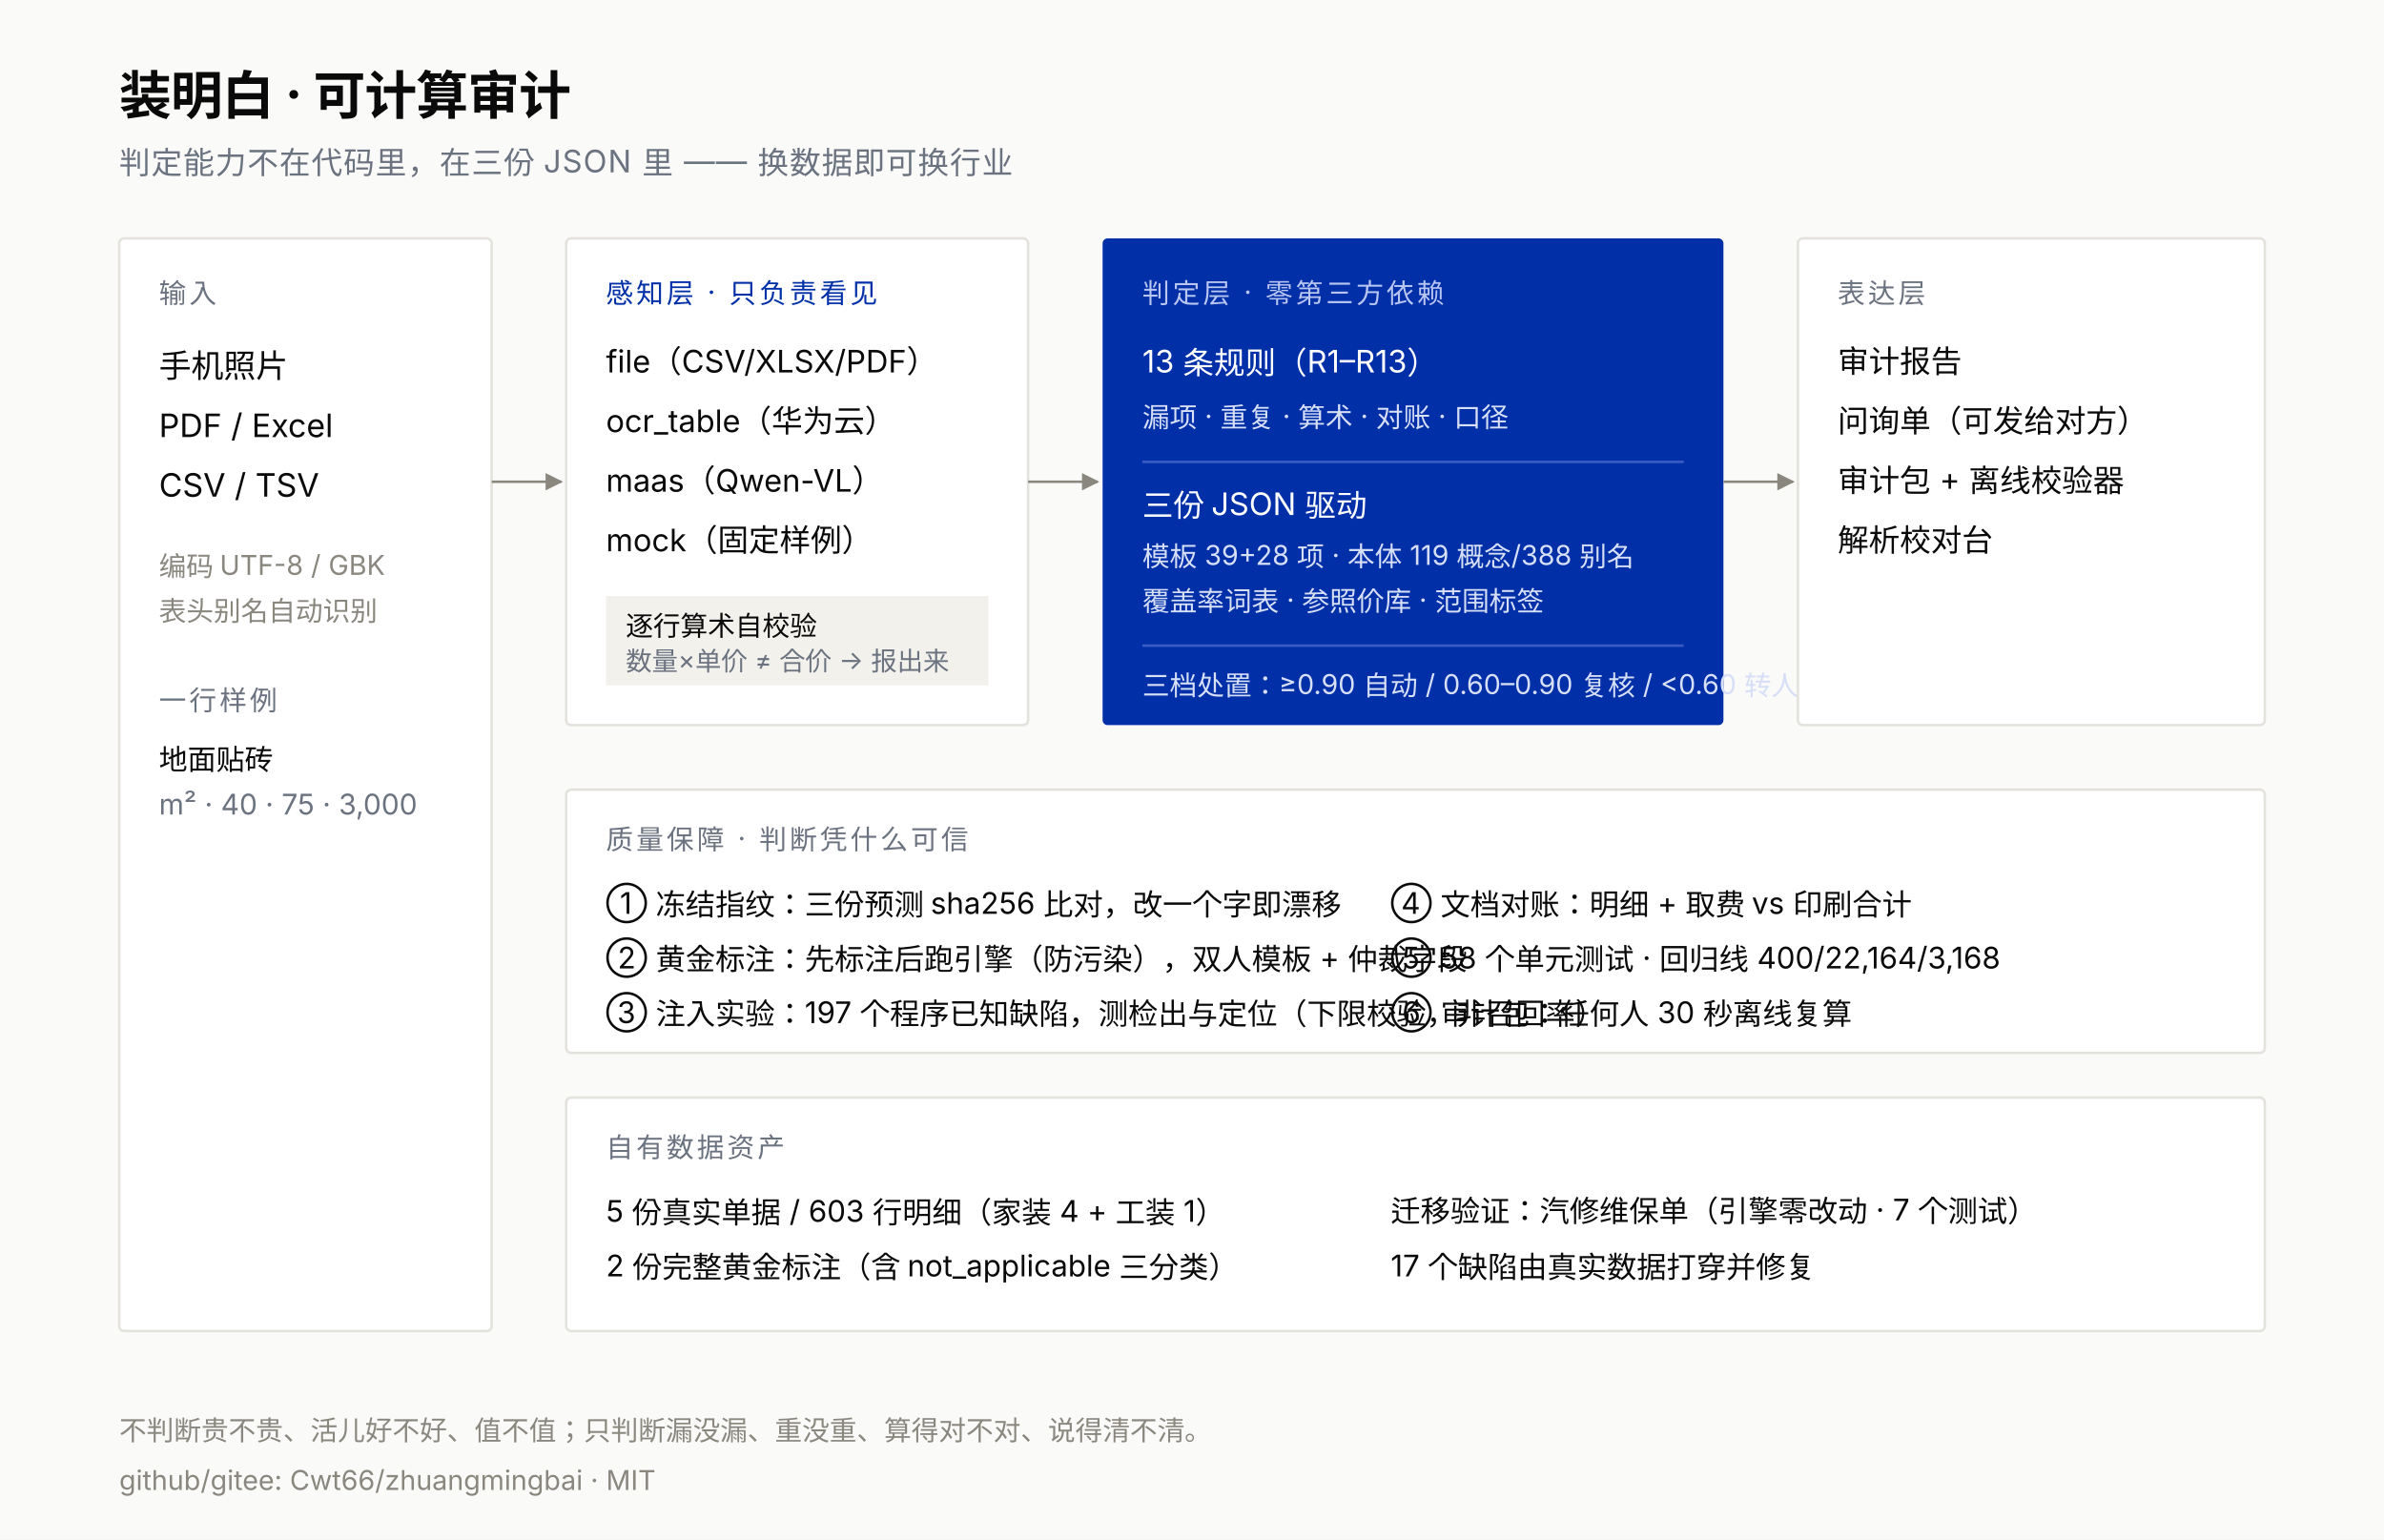
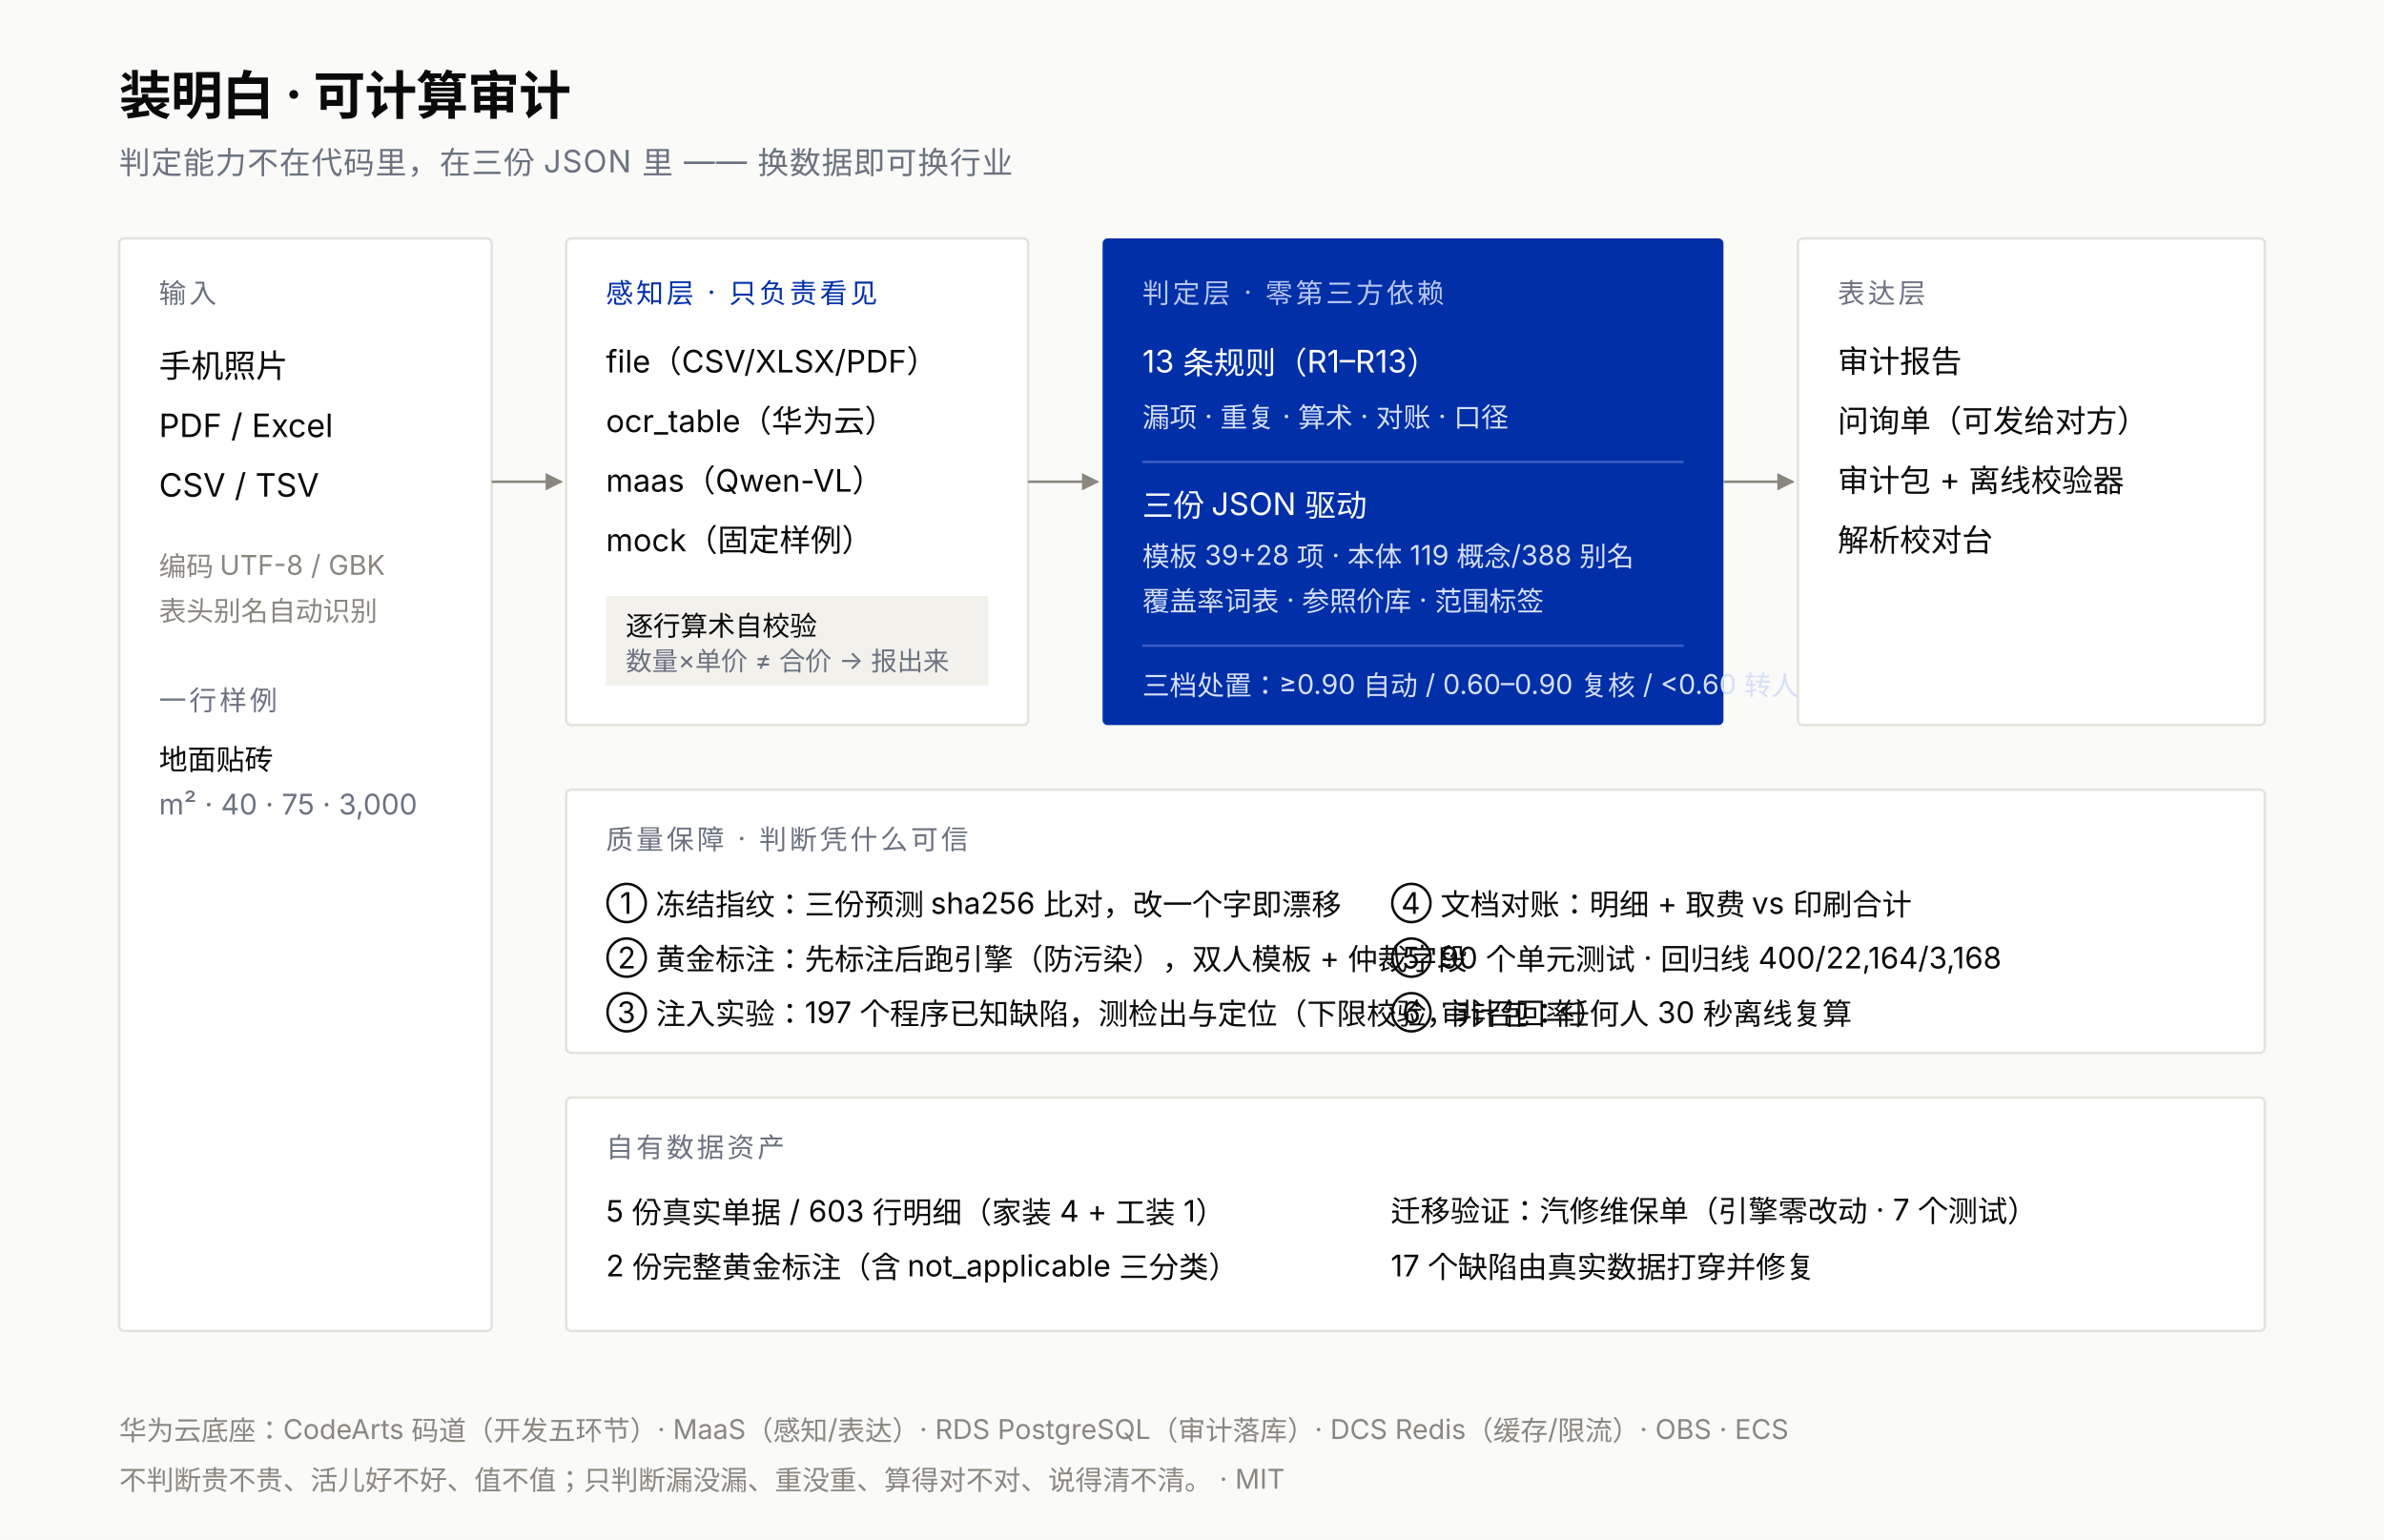
<svg xmlns="http://www.w3.org/2000/svg" width="960" height="620" viewBox="0 0 960 620" font-family="-apple-system, 'PingFang SC', 'Noto Sans SC', sans-serif">
  <defs>
    <marker id="a" viewBox="0 0 10 10" refX="9" refY="5" markerWidth="7" markerHeight="7" orient="auto">
      <path d="M0,0 L10,5 L0,10 z" fill="#8A877F" />
    </marker>
  </defs>
  <rect width="960" height="620" fill="#FAFAF8" />
  <text x="48" y="46" font-size="21" font-weight="700" fill="#0A0A0A" letter-spacing="-0.3">装明白 · 可计算审计</text>
  <text x="48" y="70" font-size="12.5" fill="#6B7280" letter-spacing="0.4">判定能力不在代码里，在三份 JSON 里 —— 换数据即可换行业</text>
  <rect x="48" y="96" width="150" height="440" rx="2" fill="#fff" stroke="#E4E2DC" />
  <text x="64" y="122" font-size="11" fill="#6B7280" letter-spacing="1.2">输入</text>
  <text x="64" y="152" font-size="13" fill="#0A0A0A">手机照片</text>
  <text x="64" y="176" font-size="13" fill="#0A0A0A">PDF / Excel</text>
  <text x="64" y="200" font-size="13" fill="#0A0A0A">CSV / TSV</text>
  <text x="64" y="232" font-size="11" fill="#8A877F">编码 UTF-8 / GBK</text>
  <text x="64" y="250" font-size="11" fill="#8A877F">表头别名自动识别</text>
  <text x="64" y="286" font-size="11" fill="#6B7280" letter-spacing="1.2">一行样例</text>
  <text x="64" y="310" font-size="11.5" fill="#0A0A0A">地面贴砖</text>
  <text x="64" y="328" font-size="11.5" fill="#6B7280">m² · 40 · 75 · 3,000</text>
  <rect x="228" y="96" width="186" height="196" rx="2" fill="#fff" stroke="#E4E2DC" />
  <text x="244" y="122" font-size="11" fill="#002FA7" letter-spacing="1.2">感知层 · 只负责看见</text>
  <text x="244" y="150" font-size="12.5" fill="#0A0A0A">file（CSV/XLSX/PDF）</text>
  <text x="244" y="174" font-size="12.5" fill="#0A0A0A">ocr_table（华为云）</text>
  <text x="244" y="198" font-size="12.5" fill="#0A0A0A">maas（Qwen-VL）</text>
  <text x="244" y="222" font-size="12.5" fill="#0A0A0A">mock（固定样例）</text>
  <rect x="244" y="240" width="154" height="36" fill="#F2F1EC" />
  <text x="252" y="256" font-size="11" fill="#0A0A0A">逐行算术自校验</text>
  <text x="252" y="270" font-size="10.5" fill="#6B7280">数量×单价 ≠ 合价 → 报出来</text>
  <rect x="444" y="96" width="250" height="196" rx="2" fill="#002FA7" />
  <text x="460" y="122" font-size="11" fill="#B9C6F2" letter-spacing="1.2">判定层 · 零第三方依赖</text>
  <text x="460" y="150" font-size="12.5" fill="#fff">13 条规则（R1–R13）</text>
  <text x="460" y="172" font-size="11" fill="#D7DFF7">漏项 · 重复 · 算术 · 对账 · 口径</text>
  <line x1="460" y1="186" x2="678" y2="186" stroke="#3B5BC4" />
  <text x="460" y="208" font-size="12.5" fill="#fff">三份 JSON 驱动</text>
  <text x="460" y="228" font-size="11" fill="#D7DFF7">模板 39+28 项 · 本体 119 概念/388 别名</text>
  <text x="460" y="246" font-size="11" fill="#D7DFF7">覆盖率词表 · 参照价库 · 范围标签</text>
  <line x1="460" y1="260" x2="678" y2="260" stroke="#3B5BC4" />
  <text x="460" y="280" font-size="11" fill="#D7DFF7">三档处置：≥0.90 自动 / 0.60–0.90 复核 / &lt;0.60 转人工</text>
  <rect x="724" y="96" width="188" height="196" rx="2" fill="#fff" stroke="#E4E2DC" />
  <text x="740" y="122" font-size="11" fill="#6B7280" letter-spacing="1.2">表达层</text>
  <text x="740" y="150" font-size="12.5" fill="#0A0A0A">审计报告</text>
  <text x="740" y="174" font-size="12.5" fill="#0A0A0A">问询单（可发给对方）</text>
  <text x="740" y="198" font-size="12.5" fill="#0A0A0A">审计包 + 离线校验器</text>
  <text x="740" y="222" font-size="12.5" fill="#0A0A0A">解析校对台</text>
  <line x1="198" y1="194" x2="226" y2="194" stroke="#8A877F" marker-end="url(#a)" />
  <line x1="414" y1="194" x2="442" y2="194" stroke="#8A877F" marker-end="url(#a)" />
  <line x1="694" y1="194" x2="722" y2="194" stroke="#8A877F" marker-end="url(#a)" />
  <rect x="228" y="318" width="684" height="106" rx="2" fill="#fff" stroke="#E4E2DC" />
  <text x="244" y="342" font-size="11" fill="#6B7280" letter-spacing="1.2">质量保障 · 判断凭什么可信</text>
  <text x="244" y="368" font-size="12" fill="#0A0A0A">① 冻结指纹：三份预测 sha256 比对，改一个字即漂移</text>
  <text x="244" y="390" font-size="12" fill="#0A0A0A">② 黄金标注：先标注后跑引擎（防污染），双人模板 + 仲裁字段</text>
  <text x="244" y="412" font-size="12" fill="#0A0A0A">③ 注入实验：197 个程序已知缺陷，测检出与定位（下限校验，非召回率）</text>
  <text x="560" y="368" font-size="12" fill="#0A0A0A">④ 文档对账：明细 + 取费 vs 印刷合计</text>
-   <text x="560" y="390" font-size="12" fill="#0A0A0A">⑤ 58 个单元测试 · 回归线 400/22,164/3,168</text>
+   <text x="560" y="390" font-size="12" fill="#0A0A0A">⑤ 90 个单元测试 · 回归线 400/22,164/3,168</text>
  <text x="560" y="412" font-size="12" fill="#0A0A0A">⑥ 审计包：任何人 30 秒离线复算</text>
  <rect x="228" y="442" width="684" height="94" rx="2" fill="#fff" stroke="#E4E2DC" />
  <text x="244" y="466" font-size="11" fill="#6B7280" letter-spacing="1.2">自有数据资产</text>
  <text x="244" y="492" font-size="12" fill="#0A0A0A">5 份真实单据 / 603 行明细（家装 4 + 工装 1）</text>
  <text x="244" y="514" font-size="12" fill="#0A0A0A">2 份完整黄金标注（含 not_applicable 三分类）</text>
  <text x="560" y="492" font-size="12" fill="#0A0A0A">迁移验证：汽修维保单（引擎零改动 · 7 个测试）</text>
  <text x="560" y="514" font-size="12" fill="#0A0A0A">17 个缺陷由真实数据打穿并修复</text>
-   <text x="48" y="580" font-size="11" fill="#8A877F">不判断贵不贵、活儿好不好、值不值；只判断漏没漏、重没重、算得对不对、说得清不清。</text>
-   <text x="48" y="600" font-size="11" fill="#8A877F">github/gitee: Cwt66/zhuangmingbai · MIT</text>
+   <text x="48" y="580" font-size="11" fill="#8A877F">华为云底座：CodeArts 码道（开发五环节）· MaaS（感知/表达）· RDS PostgreSQL（审计落库）· DCS Redis（缓存/限流）· OBS · ECS</text>
+   <text x="48" y="600" font-size="11" fill="#8A877F">不判断贵不贵、活儿好不好、值不值；只判断漏没漏、重没重、算得对不对、说得清不清。 · MIT</text>
</svg>
